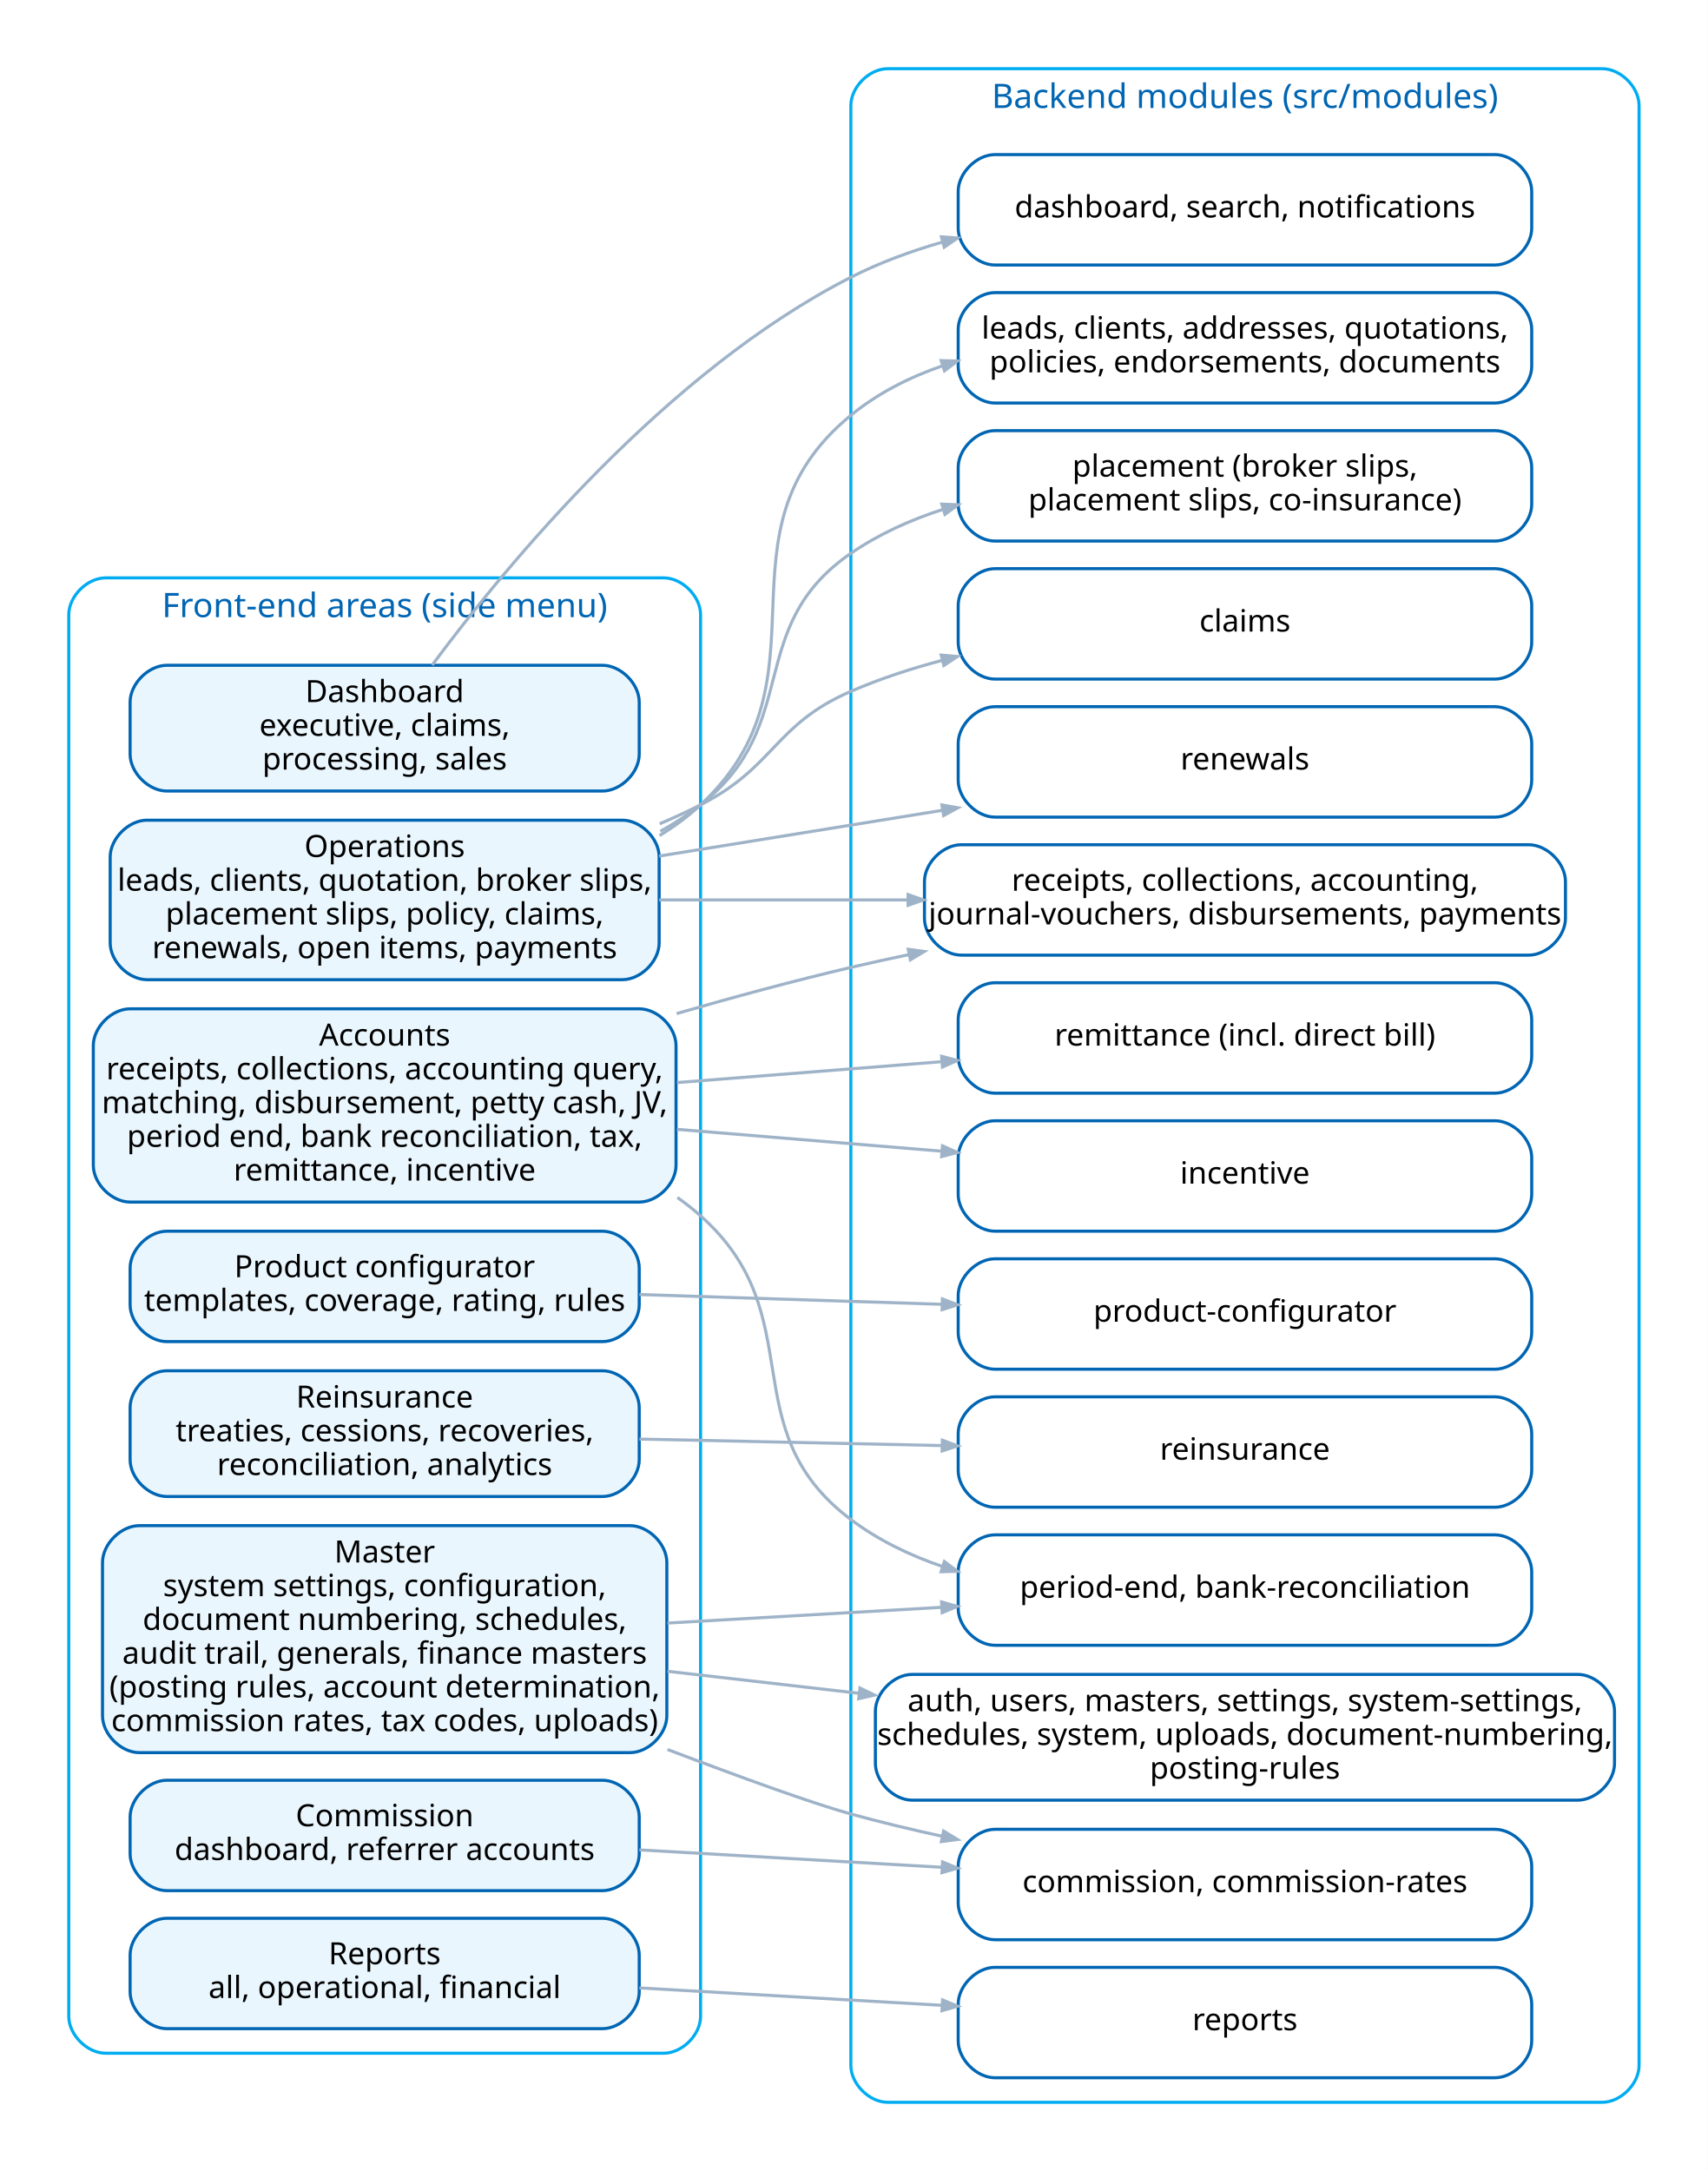
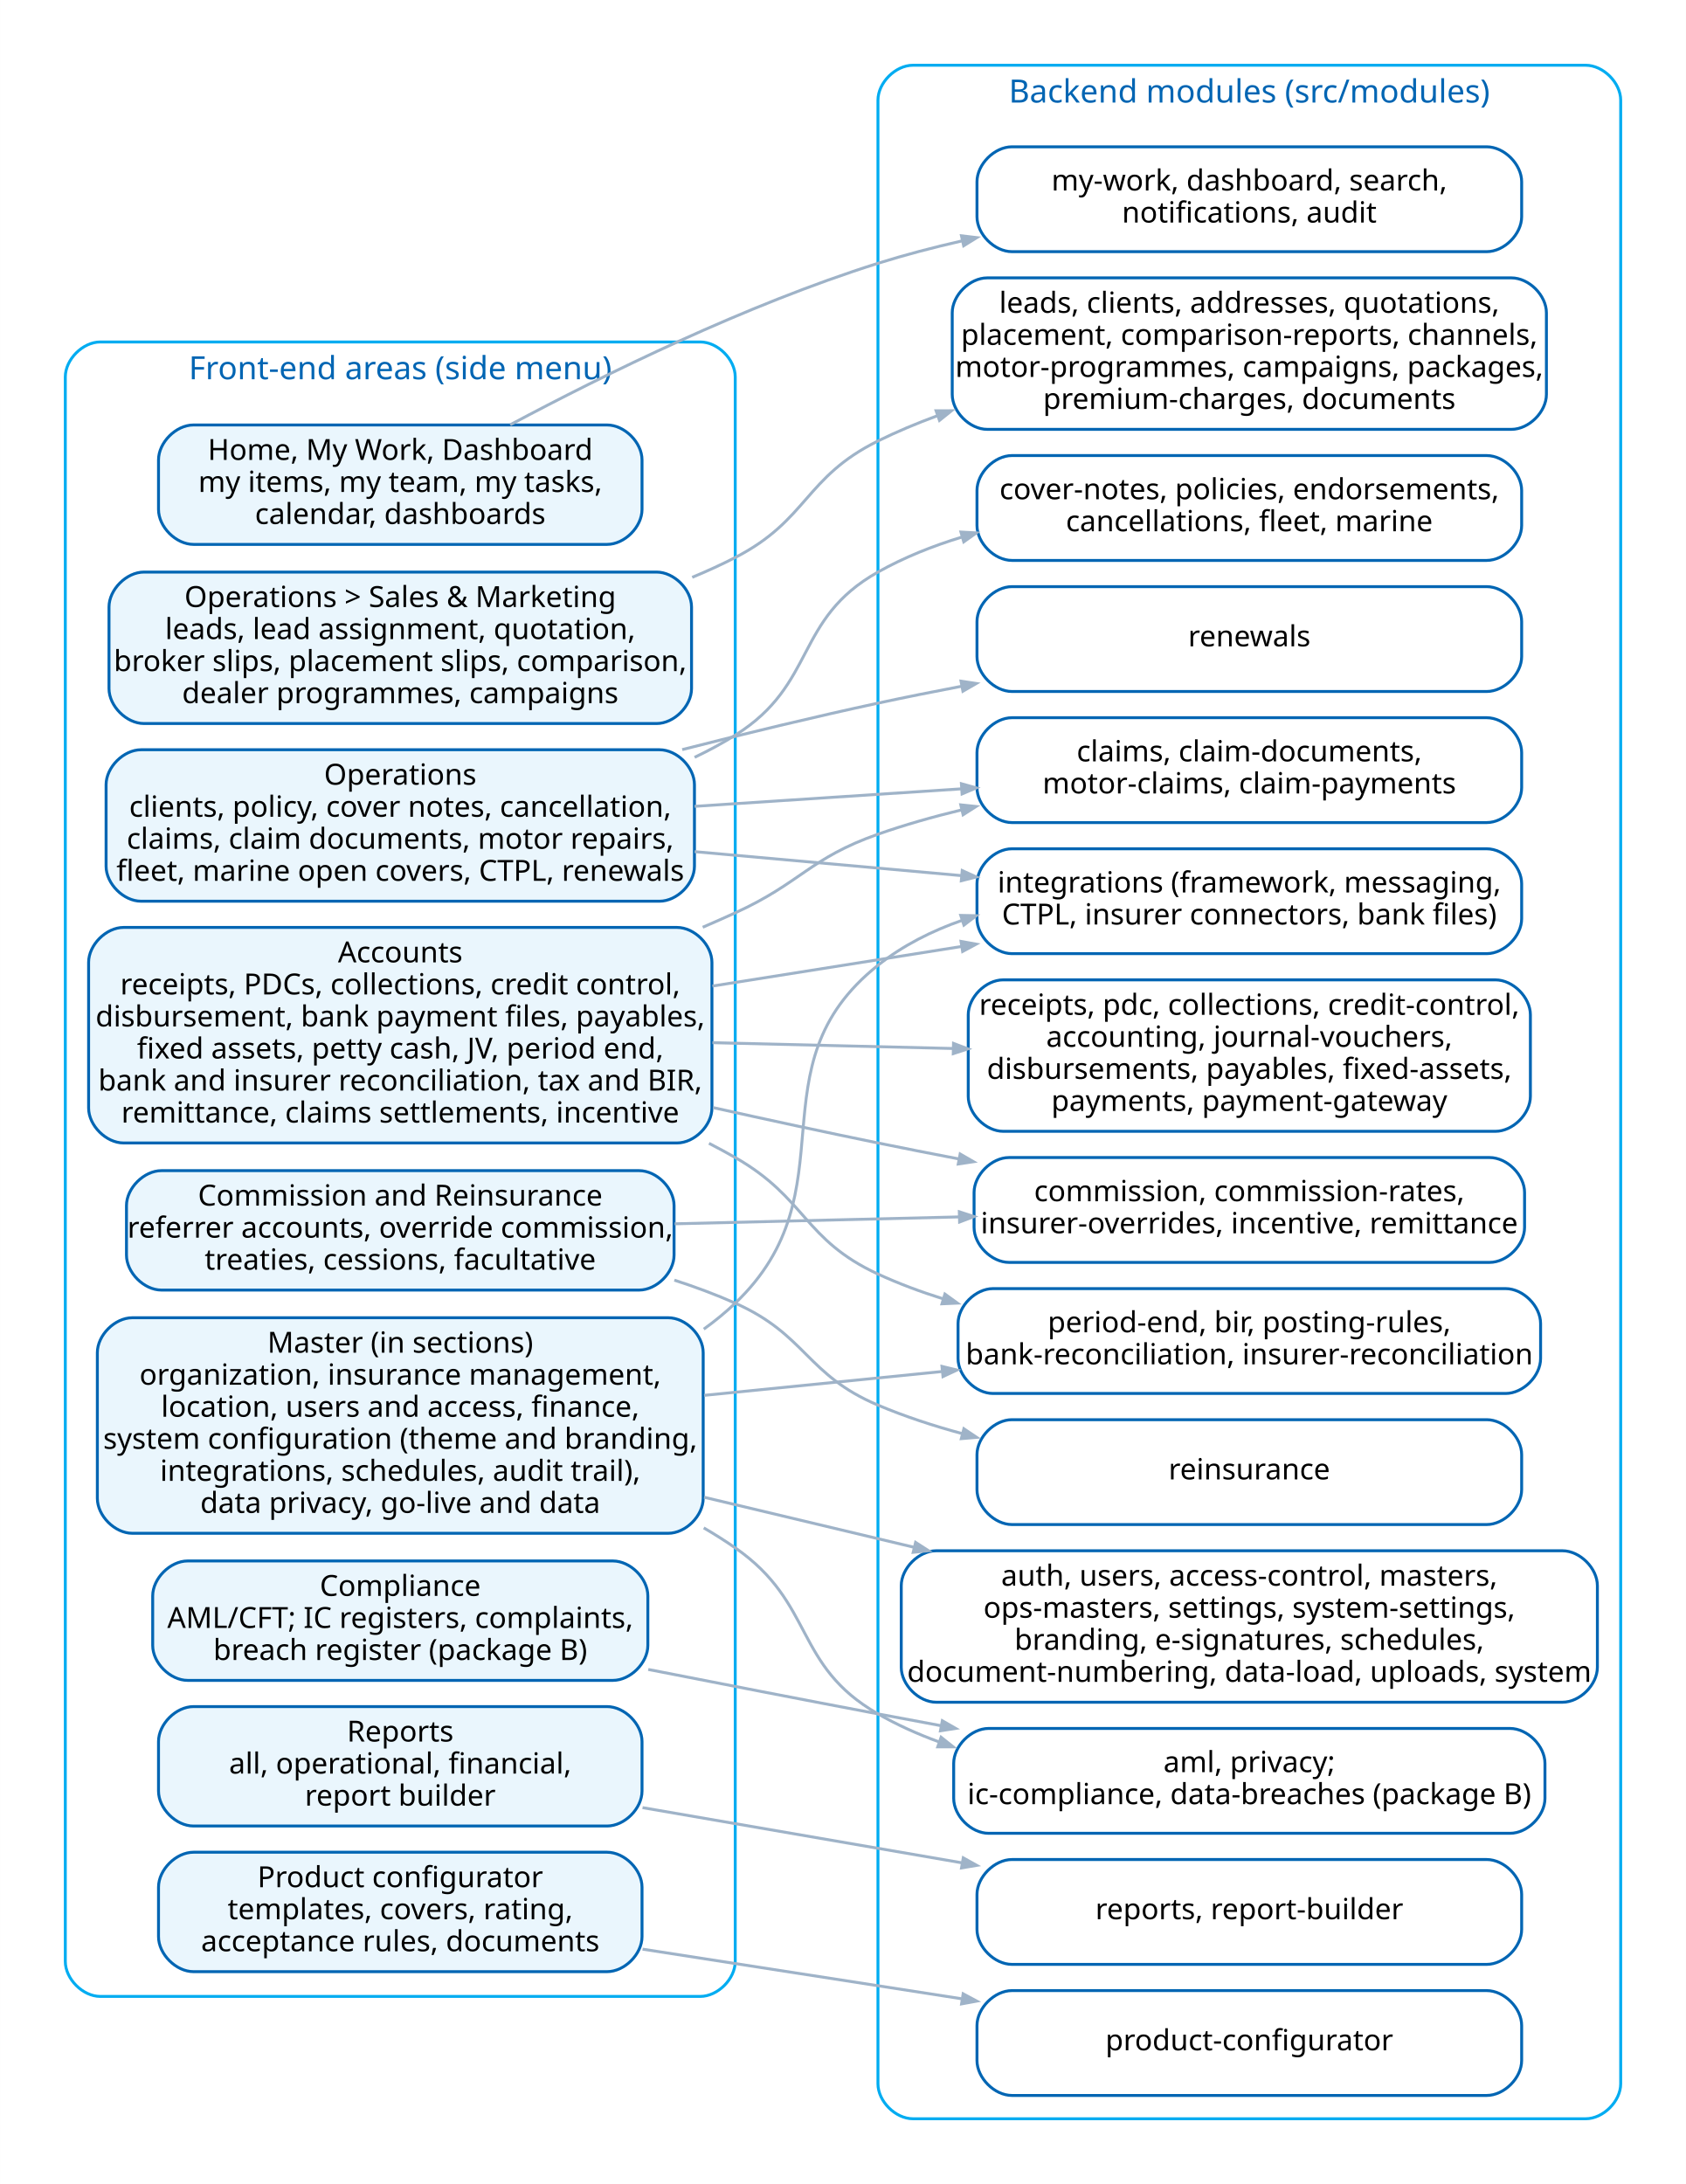
- <svg xmlns="http://www.w3.org/2000/svg" width="557pt" height="708pt" viewBox="0.00 0.00 556.80 707.80">
-   <g id="graph0" class="graph" transform="scale(1 1) rotate(0) translate(14.4 693.4)">
-     <polygon fill="white" stroke="transparent" points="-14.4,14.4 -14.4,-693.4 542.4,-693.4 542.4,14.4 -14.4,14.4" />
+ <svg xmlns="http://www.w3.org/2000/svg" width="579pt" height="750pt" viewBox="0.00 0.00 578.80 749.80">
+   <g id="graph0" class="graph" transform="scale(1 1) rotate(0) translate(14.4 735.4)">
+     <polygon fill="white" stroke="transparent" points="-14.4,14.4 -14.4,-735.4 564.4,-735.4 564.4,14.4 -14.4,14.4" />
    <g id="clust1" class="cluster">
-       <path fill="none" stroke="#00acf1" d="M20,-24C20,-24 202,-24 202,-24 208,-24 214,-30 214,-36 214,-36 214,-493 214,-493 214,-499 208,-505 202,-505 202,-505 20,-505 20,-505 14,-505 8,-499 8,-493 8,-493 8,-36 8,-36 8,-30 14,-24 20,-24" />
-       <text text-anchor="middle" x="111" y="-492.2" font-family="Nunito" font-size="11.00" fill="#0065b3">Front-end areas (side menu)</text>
+       <path fill="none" stroke="#00acf1" d="M20,-50C20,-50 226,-50 226,-50 232,-50 238,-56 238,-62 238,-62 238,-606 238,-606 238,-612 232,-618 226,-618 226,-618 20,-618 20,-618 14,-618 8,-612 8,-606 8,-606 8,-62 8,-62 8,-56 14,-50 20,-50" />
+       <text text-anchor="middle" x="123" y="-605.2" font-family="Nunito" font-size="11.00" fill="#0065b3">Front-end areas (side menu)</text>
    </g>
    <g id="clust2" class="cluster">
-       <path fill="none" stroke="#00acf1" d="M275,-8C275,-8 508,-8 508,-8 514,-8 520,-14 520,-20 520,-20 520,-659 520,-659 520,-665 514,-671 508,-671 508,-671 275,-671 275,-671 269,-671 263,-665 263,-659 263,-659 263,-20 263,-20 263,-14 269,-8 275,-8" />
-       <text text-anchor="middle" x="391.5" y="-658.2" font-family="Nunito" font-size="11.00" fill="#0065b3">Backend modules (src/modules)</text>
+       <path fill="none" stroke="#00acf1" d="M299,-8C299,-8 530,-8 530,-8 536,-8 542,-14 542,-20 542,-20 542,-701 542,-701 542,-707 536,-713 530,-713 530,-713 299,-713 299,-713 293,-713 287,-707 287,-701 287,-701 287,-20 287,-20 287,-14 293,-8 299,-8" />
+       <text text-anchor="middle" x="414.5" y="-700.2" font-family="Nunito" font-size="11.00" fill="#0065b3">Backend modules (src/modules)</text>
    </g>
    <g id="node1" class="node">
-       <path fill="#eaf6fd" stroke="#0065b3" d="M182,-476.5C182,-476.5 40,-476.5 40,-476.5 34,-476.5 28,-470.5 28,-464.5 28,-464.5 28,-447.5 28,-447.5 28,-441.5 34,-435.5 40,-435.5 40,-435.5 182,-435.5 182,-435.5 188,-435.5 194,-441.5 194,-447.5 194,-447.5 194,-464.5 194,-464.5 194,-470.5 188,-476.5 182,-476.5" />
-       <text text-anchor="middle" x="111" y="-464.5" font-family="Nunito" font-size="10.00">Dashboard</text>
-       <text text-anchor="middle" x="111" y="-453.5" font-family="Nunito" font-size="10.00">executive, claims,</text>
-       <text text-anchor="middle" x="111" y="-442.5" font-family="Nunito" font-size="10.00">processing, sales</text>
+       <path fill="#eaf6fd" stroke="#0065b3" d="M194,-589.5C194,-589.5 52,-589.5 52,-589.5 46,-589.5 40,-583.5 40,-577.5 40,-577.5 40,-560.5 40,-560.5 40,-554.5 46,-548.5 52,-548.5 52,-548.5 194,-548.5 194,-548.5 200,-548.5 206,-554.5 206,-560.5 206,-560.5 206,-577.5 206,-577.5 206,-583.5 200,-589.5 194,-589.5" />
+       <text text-anchor="middle" x="123" y="-577.5" font-family="Nunito" font-size="10.00">Home, My Work, Dashboard</text>
+       <text text-anchor="middle" x="123" y="-566.5" font-family="Nunito" font-size="10.00">my items, my team, my tasks,</text>
+       <text text-anchor="middle" x="123" y="-555.5" font-family="Nunito" font-size="10.00">calendar, dashboards</text>
+     </g>
+     <g id="node10" class="node">
+       <path fill="#ffffff" stroke="#0065b3" d="M496,-685C496,-685 333,-685 333,-685 327,-685 321,-679 321,-673 321,-673 321,-661 321,-661 321,-655 327,-649 333,-649 333,-649 496,-649 496,-649 502,-649 508,-655 508,-661 508,-661 508,-673 508,-673 508,-679 502,-685 496,-685" />
+       <text text-anchor="middle" x="414.5" y="-670" font-family="Nunito" font-size="10.00">my-work, dashboard, search,</text>
+       <text text-anchor="middle" x="414.5" y="-659" font-family="Nunito" font-size="10.00">notifications, audit</text>
+     </g>
+     <g id="edge1" class="edge">
+       <path fill="none" stroke="#9fb3c8" d="M160.75,-589.57C193.07,-606.81 241.87,-630.83 287,-645 296.24,-647.9 305.98,-650.45 315.79,-652.68" />
+       <polygon fill="#9fb3c8" stroke="#9fb3c8" points="315.67,-654.45 320.93,-653.82 316.43,-651.03 315.67,-654.45" />
+     </g>
+     <g id="node2" class="node">
+       <path fill="#eaf6fd" stroke="#0065b3" d="M212,-478C212,-478 34,-478 34,-478 28,-478 22,-472 22,-466 22,-466 22,-438 22,-438 22,-432 28,-426 34,-426 34,-426 212,-426 212,-426 218,-426 224,-432 224,-438 224,-438 224,-466 224,-466 224,-472 218,-478 212,-478" />
+       <text text-anchor="middle" x="123" y="-466" font-family="Nunito" font-size="10.00">Operations</text>
+       <text text-anchor="middle" x="123" y="-455" font-family="Nunito" font-size="10.00">clients, policy, cover notes, cancellation,</text>
+       <text text-anchor="middle" x="123" y="-444" font-family="Nunito" font-size="10.00">claims, claim documents, motor repairs,</text>
+       <text text-anchor="middle" x="123" y="-433" font-family="Nunito" font-size="10.00">fleet, marine open covers, CTPL, renewals</text>
+     </g>
+     <g id="node12" class="node">
+       <path fill="#ffffff" stroke="#0065b3" d="M496,-579C496,-579 333,-579 333,-579 327,-579 321,-573 321,-567 321,-567 321,-555 321,-555 321,-549 327,-543 333,-543 333,-543 496,-543 496,-543 502,-543 508,-549 508,-555 508,-555 508,-567 508,-567 508,-573 502,-579 496,-579" />
+       <text text-anchor="middle" x="414.5" y="-564" font-family="Nunito" font-size="10.00">cover-notes, policies, endorsements,</text>
+       <text text-anchor="middle" x="414.5" y="-553" font-family="Nunito" font-size="10.00">cancellations, fleet, marine</text>
+     </g>
+     <g id="edge2" class="edge">
+       <path fill="none" stroke="#9fb3c8" d="M224.05,-475.4C228.88,-477.7 233.57,-480.23 238,-483 266.04,-500.53 258.17,-522.8 287,-539 295.93,-544.02 305.74,-547.95 315.81,-551.01" />
+       <polygon fill="#9fb3c8" stroke="#9fb3c8" points="315.49,-552.74 320.78,-552.45 316.46,-549.38 315.49,-552.74" />
+     </g>
+     <g id="node13" class="node">
+       <path fill="#ffffff" stroke="#0065b3" d="M496,-489C496,-489 333,-489 333,-489 327,-489 321,-483 321,-477 321,-477 321,-465 321,-465 321,-459 327,-453 333,-453 333,-453 496,-453 496,-453 502,-453 508,-459 508,-465 508,-465 508,-477 508,-477 508,-483 502,-489 496,-489" />
+       <text text-anchor="middle" x="414.5" y="-474" font-family="Nunito" font-size="10.00">claims, claim-documents,</text>
+       <text text-anchor="middle" x="414.5" y="-463" font-family="Nunito" font-size="10.00">motor-claims, claim-payments</text>
+     </g>
+     <g id="edge3" class="edge">
+       <path fill="none" stroke="#9fb3c8" d="M224.03,-458.57C253.7,-460.51 286.14,-462.64 315.66,-464.58" />
+       <polygon fill="#9fb3c8" stroke="#9fb3c8" points="315.65,-466.33 320.76,-464.91 315.88,-462.84 315.65,-466.33" />
+     </g>
+     <g id="node14" class="node">
+       <path fill="#ffffff" stroke="#0065b3" d="M496,-534C496,-534 333,-534 333,-534 327,-534 321,-528 321,-522 321,-522 321,-510 321,-510 321,-504 327,-498 333,-498 333,-498 496,-498 496,-498 502,-498 508,-504 508,-510 508,-510 508,-522 508,-522 508,-528 502,-534 496,-534" />
+       <text text-anchor="middle" x="414.5" y="-513.5" font-family="Nunito" font-size="10.00">renewals</text>
+     </g>
+     <g id="edge4" class="edge">
+       <path fill="none" stroke="#9fb3c8" d="M219.8,-478.05C241.8,-483.65 265.15,-489.29 287,-494 296.28,-496 305.97,-497.94 315.68,-499.79" />
+       <polygon fill="#9fb3c8" stroke="#9fb3c8" points="315.52,-501.54 320.76,-500.75 316.17,-498.1 315.52,-501.54" />
+     </g>
+     <g id="node20" class="node">
+       <path fill="#ffffff" stroke="#0065b3" d="M496,-444C496,-444 333,-444 333,-444 327,-444 321,-438 321,-432 321,-432 321,-420 321,-420 321,-414 327,-408 333,-408 333,-408 496,-408 496,-408 502,-408 508,-414 508,-420 508,-420 508,-432 508,-432 508,-438 502,-444 496,-444" />
+       <text text-anchor="middle" x="414.5" y="-429" font-family="Nunito" font-size="10.00">integrations (framework, messaging,</text>
+       <text text-anchor="middle" x="414.5" y="-418" font-family="Nunito" font-size="10.00">CTPL, insurer connectors, bank files)</text>
+     </g>
+     <g id="edge5" class="edge">
+       <path fill="none" stroke="#9fb3c8" d="M224.03,-443.02C253.7,-440.35 286.14,-437.44 315.66,-434.79" />
+       <polygon fill="#9fb3c8" stroke="#9fb3c8" points="315.93,-436.52 320.76,-434.33 315.62,-433.03 315.93,-436.52" />
+     </g>
+     <g id="node3" class="node">
+       <path fill="#eaf6fd" stroke="#0065b3" d="M211,-539C211,-539 35,-539 35,-539 29,-539 23,-533 23,-527 23,-527 23,-499 23,-499 23,-493 29,-487 35,-487 35,-487 211,-487 211,-487 217,-487 223,-493 223,-499 223,-499 223,-527 223,-527 223,-533 217,-539 211,-539" />
+       <text text-anchor="middle" x="123" y="-527" font-family="Nunito" font-size="10.00">Operations &gt; Sales &amp; Marketing</text>
+       <text text-anchor="middle" x="123" y="-516" font-family="Nunito" font-size="10.00">leads, lead assignment, quotation,</text>
+       <text text-anchor="middle" x="123" y="-505" font-family="Nunito" font-size="10.00">broker slips, placement slips, comparison,</text>
+       <text text-anchor="middle" x="123" y="-494" font-family="Nunito" font-size="10.00">dealer programmes, campaigns</text>
+     </g>
+     <g id="node11" class="node">
+       <path fill="#ffffff" stroke="#0065b3" d="M504.5,-640C504.5,-640 324.5,-640 324.5,-640 318.5,-640 312.5,-634 312.5,-628 312.5,-628 312.5,-600 312.5,-600 312.5,-594 318.5,-588 324.5,-588 324.5,-588 504.5,-588 504.5,-588 510.5,-588 516.5,-594 516.5,-600 516.5,-600 516.5,-628 516.5,-628 516.5,-634 510.5,-640 504.5,-640" />
+       <text text-anchor="middle" x="414.5" y="-628" font-family="Nunito" font-size="10.00">leads, clients, addresses, quotations,</text>
+       <text text-anchor="middle" x="414.5" y="-617" font-family="Nunito" font-size="10.00">placement, comparison-reports, channels,</text>
+       <text text-anchor="middle" x="414.5" y="-606" font-family="Nunito" font-size="10.00">motor-programmes, campaigns, packages,</text>
+       <text text-anchor="middle" x="414.5" y="-595" font-family="Nunito" font-size="10.00">premium-charges, documents</text>
+     </g>
+     <g id="edge6" class="edge">
+       <path fill="none" stroke="#9fb3c8" d="M223.23,-537.2C228.3,-539.3 233.26,-541.56 238,-544 263,-556.86 261.79,-571.55 287,-584 293.49,-587.21 300.35,-590.08 307.37,-592.66" />
+       <polygon fill="#9fb3c8" stroke="#9fb3c8" points="306.96,-594.37 312.26,-594.39 308.13,-591.07 306.96,-594.37" />
+     </g>
+     <g id="node4" class="node">
+       <path fill="#eaf6fd" stroke="#0065b3" d="M218,-417C218,-417 28,-417 28,-417 22,-417 16,-411 16,-405 16,-405 16,-355 16,-355 16,-349 22,-343 28,-343 28,-343 218,-343 218,-343 224,-343 230,-349 230,-355 230,-355 230,-405 230,-405 230,-411 224,-417 218,-417" />
+       <text text-anchor="middle" x="123" y="-405" font-family="Nunito" font-size="10.00">Accounts</text>
+       <text text-anchor="middle" x="123" y="-394" font-family="Nunito" font-size="10.00">receipts, PDCs, collections, credit control,</text>
+       <text text-anchor="middle" x="123" y="-383" font-family="Nunito" font-size="10.00">disbursement, bank payment files, payables,</text>
+       <text text-anchor="middle" x="123" y="-372" font-family="Nunito" font-size="10.00">fixed assets, petty cash, JV, period end,</text>
+       <text text-anchor="middle" x="123" y="-361" font-family="Nunito" font-size="10.00">bank and insurer reconciliation, tax and BIR,</text>
+       <text text-anchor="middle" x="123" y="-350" font-family="Nunito" font-size="10.00">remittance, claims settlements, incentive</text>
+     </g>
+     <g id="edge11" class="edge">
+       <path fill="none" stroke="#9fb3c8" d="M226.84,-417.06C230.62,-418.69 234.35,-420.34 238,-422 260.62,-432.33 263.54,-440.76 287,-449 296.13,-452.21 305.81,-454.96 315.58,-457.32" />
+       <polygon fill="#9fb3c8" stroke="#9fb3c8" points="315.43,-459.08 320.69,-458.52 316.23,-455.68 315.43,-459.08" />
+     </g>
+     <g id="node15" class="node">
+       <path fill="#ffffff" stroke="#0065b3" d="M499,-399C499,-399 330,-399 330,-399 324,-399 318,-393 318,-387 318,-387 318,-359 318,-359 318,-353 324,-347 330,-347 330,-347 499,-347 499,-347 505,-347 511,-353 511,-359 511,-359 511,-387 511,-387 511,-393 505,-399 499,-399" />
+       <text text-anchor="middle" x="414.5" y="-387" font-family="Nunito" font-size="10.00">receipts, pdc, collections, credit-control,</text>
+       <text text-anchor="middle" x="414.5" y="-376" font-family="Nunito" font-size="10.00">accounting, journal-vouchers,</text>
+       <text text-anchor="middle" x="414.5" y="-365" font-family="Nunito" font-size="10.00">disbursements, payables, fixed-assets,</text>
+       <text text-anchor="middle" x="414.5" y="-354" font-family="Nunito" font-size="10.00">payments, payment-gateway</text>
+     </g>
+     <g id="edge7" class="edge">
+       <path fill="none" stroke="#9fb3c8" d="M230.16,-377.43C257.08,-376.78 285.94,-376.08 312.6,-375.44" />
+       <polygon fill="#9fb3c8" stroke="#9fb3c8" points="312.94,-377.18 317.9,-375.31 312.86,-373.68 312.94,-377.18" />
+     </g>
+     <g id="node16" class="node">
+       <path fill="#ffffff" stroke="#0065b3" d="M502.5,-293C502.5,-293 326.5,-293 326.5,-293 320.5,-293 314.5,-287 314.5,-281 314.5,-281 314.5,-269 314.5,-269 314.5,-263 320.5,-257 326.5,-257 326.5,-257 502.5,-257 502.5,-257 508.5,-257 514.5,-263 514.5,-269 514.5,-269 514.5,-281 514.5,-281 514.5,-287 508.5,-293 502.5,-293" />
+       <text text-anchor="middle" x="414.5" y="-278" font-family="Nunito" font-size="10.00">period-end, bir, posting-rules,</text>
+       <text text-anchor="middle" x="414.5" y="-267" font-family="Nunito" font-size="10.00">bank-reconciliation, insurer-reconciliation</text>
+     </g>
+     <g id="edge8" class="edge">
+       <path fill="none" stroke="#9fb3c8" d="M228.99,-342.88C232.06,-341.3 235.07,-339.67 238,-338 262.41,-324.06 261.47,-309.78 287,-298 294.13,-294.71 301.7,-291.89 309.44,-289.47" />
+       <polygon fill="#9fb3c8" stroke="#9fb3c8" points="309.99,-291.13 314.28,-288.02 308.98,-287.78 309.99,-291.13" />
+     </g>
+     <g id="node17" class="node">
+       <path fill="#ffffff" stroke="#0065b3" d="M497,-338C497,-338 332,-338 332,-338 326,-338 320,-332 320,-326 320,-326 320,-314 320,-314 320,-308 326,-302 332,-302 332,-302 497,-302 497,-302 503,-302 509,-308 509,-314 509,-314 509,-326 509,-326 509,-332 503,-338 497,-338" />
+       <text text-anchor="middle" x="414.5" y="-323" font-family="Nunito" font-size="10.00">commission, commission-rates,</text>
+       <text text-anchor="middle" x="414.5" y="-312" font-family="Nunito" font-size="10.00">insurer-overrides, incentive, remittance</text>
+     </g>
+     <g id="edge9" class="edge">
+       <path fill="none" stroke="#9fb3c8" d="M230.39,-355.15C249.22,-350.95 268.66,-346.75 287,-343 296.03,-341.15 305.44,-339.31 314.87,-337.5" />
+       <polygon fill="#9fb3c8" stroke="#9fb3c8" points="315.22,-339.22 319.81,-336.57 314.57,-335.78 315.22,-339.22" />
+     </g>
+     <g id="edge10" class="edge">
+       <path fill="none" stroke="#9fb3c8" d="M230.16,-396.87C258.11,-401.31 288.13,-406.08 315.63,-410.45" />
+       <polygon fill="#9fb3c8" stroke="#9fb3c8" points="315.52,-412.2 320.73,-411.26 316.07,-408.75 315.52,-412.2" />
+     </g>
+     <g id="node5" class="node">
+       <path fill="#eaf6fd" stroke="#0065b3" d="M205,-333.5C205,-333.5 41,-333.5 41,-333.5 35,-333.5 29,-327.5 29,-321.5 29,-321.5 29,-304.5 29,-304.5 29,-298.5 35,-292.5 41,-292.5 41,-292.5 205,-292.5 205,-292.5 211,-292.5 217,-298.5 217,-304.5 217,-304.5 217,-321.5 217,-321.5 217,-327.5 211,-333.5 205,-333.5" />
+       <text text-anchor="middle" x="123" y="-321.5" font-family="Nunito" font-size="10.00">Commission and Reinsurance</text>
+       <text text-anchor="middle" x="123" y="-310.5" font-family="Nunito" font-size="10.00">referrer accounts, override commission,</text>
+       <text text-anchor="middle" x="123" y="-299.5" font-family="Nunito" font-size="10.00">treaties, cessions, facultative</text>
+     </g>
+     <g id="edge12" class="edge">
+       <path fill="none" stroke="#9fb3c8" d="M217.19,-315.25C248.42,-316.01 283.32,-316.85 314.94,-317.62" />
+       <polygon fill="#9fb3c8" stroke="#9fb3c8" points="314.94,-319.37 319.99,-317.74 315.03,-315.87 314.94,-319.37" />
+     </g>
+     <g id="node18" class="node">
+       <path fill="#ffffff" stroke="#0065b3" d="M496,-248C496,-248 333,-248 333,-248 327,-248 321,-242 321,-236 321,-236 321,-224 321,-224 321,-218 327,-212 333,-212 333,-212 496,-212 496,-212 502,-212 508,-218 508,-224 508,-224 508,-236 508,-236 508,-242 502,-248 496,-248" />
+       <text text-anchor="middle" x="414.5" y="-227.5" font-family="Nunito" font-size="10.00">reinsurance</text>
+     </g>
+     <g id="edge13" class="edge">
+       <path fill="none" stroke="#9fb3c8" d="M217.1,-295.91C224.29,-293.58 231.33,-290.96 238,-288 262.46,-277.13 262.35,-263.42 287,-253 296.19,-249.12 306.02,-245.89 316,-243.2" />
+       <polygon fill="#9fb3c8" stroke="#9fb3c8" points="316.5,-244.88 320.9,-241.93 315.62,-241.49 316.5,-244.88" />
+     </g>
+     <g id="node6" class="node">
+       <path fill="#eaf6fd" stroke="#0065b3" d="M196,-199.5C196,-199.5 50,-199.5 50,-199.5 44,-199.5 38,-193.5 38,-187.5 38,-187.5 38,-170.5 38,-170.5 38,-164.5 44,-158.5 50,-158.5 50,-158.5 196,-158.5 196,-158.5 202,-158.5 208,-164.5 208,-170.5 208,-170.5 208,-187.5 208,-187.5 208,-193.5 202,-199.5 196,-199.5" />
+       <text text-anchor="middle" x="123" y="-187.5" font-family="Nunito" font-size="10.00">Compliance</text>
+       <text text-anchor="middle" x="123" y="-176.5" font-family="Nunito" font-size="10.00">AML/CFT; IC registers, complaints,</text>
+       <text text-anchor="middle" x="123" y="-165.5" font-family="Nunito" font-size="10.00">breach register (package B)</text>
+     </g>
+     <g id="node19" class="node">
+       <path fill="#ffffff" stroke="#0065b3" d="M504,-142C504,-142 325,-142 325,-142 319,-142 313,-136 313,-130 313,-130 313,-118 313,-118 313,-112 319,-106 325,-106 325,-106 504,-106 504,-106 510,-106 516,-112 516,-118 516,-118 516,-130 516,-130 516,-136 510,-142 504,-142" />
+       <text text-anchor="middle" x="414.5" y="-127" font-family="Nunito" font-size="10.00">aml, privacy;</text>
+       <text text-anchor="middle" x="414.5" y="-116" font-family="Nunito" font-size="10.00">ic-compliance, data-breaches (package B)</text>
+     </g>
+     <g id="edge14" class="edge">
+       <path fill="none" stroke="#9fb3c8" d="M208.14,-162.25C233.47,-157.27 261.36,-151.85 287,-147 294.04,-145.67 301.3,-144.31 308.62,-142.95" />
+       <polygon fill="#9fb3c8" stroke="#9fb3c8" points="309.1,-144.64 313.69,-142.01 308.46,-141.2 309.1,-144.64" />
+     </g>
+     <g id="node7" class="node">
+       <path fill="#eaf6fd" stroke="#0065b3" d="M194,-149.5C194,-149.5 52,-149.5 52,-149.5 46,-149.5 40,-143.5 40,-137.5 40,-137.5 40,-120.5 40,-120.5 40,-114.5 46,-108.5 52,-108.5 52,-108.5 194,-108.5 194,-108.5 200,-108.5 206,-114.5 206,-120.5 206,-120.5 206,-137.5 206,-137.5 206,-143.5 200,-149.5 194,-149.5" />
+       <text text-anchor="middle" x="123" y="-137.5" font-family="Nunito" font-size="10.00">Reports</text>
+       <text text-anchor="middle" x="123" y="-126.5" font-family="Nunito" font-size="10.00">all, operational, financial,</text>
+       <text text-anchor="middle" x="123" y="-115.5" font-family="Nunito" font-size="10.00">report builder</text>
+     </g>
+     <g id="node21" class="node">
+       <path fill="#ffffff" stroke="#0065b3" d="M496,-97C496,-97 333,-97 333,-97 327,-97 321,-91 321,-85 321,-85 321,-73 321,-73 321,-67 327,-61 333,-61 333,-61 496,-61 496,-61 502,-61 508,-67 508,-73 508,-73 508,-85 508,-85 508,-91 502,-97 496,-97" />
+       <text text-anchor="middle" x="414.5" y="-76.5" font-family="Nunito" font-size="10.00">reports, report-builder</text>
+     </g>
+     <g id="edge15" class="edge">
+       <path fill="none" stroke="#9fb3c8" d="M206.18,-114.81C240.28,-108.92 280.11,-102.04 315.7,-95.89" />
+       <polygon fill="#9fb3c8" stroke="#9fb3c8" points="316.29,-97.57 320.92,-94.99 315.69,-94.12 316.29,-97.57" />
+     </g>
+     <g id="node8" class="node">
+       <path fill="#eaf6fd" stroke="#0065b3" d="M215,-283C215,-283 31,-283 31,-283 25,-283 19,-277 19,-271 19,-271 19,-221 19,-221 19,-215 25,-209 31,-209 31,-209 215,-209 215,-209 221,-209 227,-215 227,-221 227,-221 227,-271 227,-271 227,-277 221,-283 215,-283" />
+       <text text-anchor="middle" x="123" y="-271" font-family="Nunito" font-size="10.00">Master (in sections)</text>
+       <text text-anchor="middle" x="123" y="-260" font-family="Nunito" font-size="10.00">organization, insurance management,</text>
+       <text text-anchor="middle" x="123" y="-249" font-family="Nunito" font-size="10.00">location, users and access, finance,</text>
+       <text text-anchor="middle" x="123" y="-238" font-family="Nunito" font-size="10.00">system configuration (theme and branding,</text>
+       <text text-anchor="middle" x="123" y="-227" font-family="Nunito" font-size="10.00">integrations, schedules, audit trail),</text>
+       <text text-anchor="middle" x="123" y="-216" font-family="Nunito" font-size="10.00">data privacy, go-live and data</text>
+     </g>
+     <g id="edge18" class="edge">
+       <path fill="none" stroke="#9fb3c8" d="M227.29,-256.35C253.78,-259 282.29,-261.86 308.85,-264.52" />
+       <polygon fill="#9fb3c8" stroke="#9fb3c8" points="308.98,-266.29 314.13,-265.05 309.33,-262.81 308.98,-266.29" />
+     </g>
+     <g id="edge19" class="edge">
+       <path fill="none" stroke="#9fb3c8" d="M227.19,-210.86C230.92,-208.69 234.53,-206.41 238,-204 265.44,-184.95 258.01,-163.61 287,-147 293.53,-143.26 300.54,-140.1 307.78,-137.45" />
+       <polygon fill="#9fb3c8" stroke="#9fb3c8" points="308.68,-138.98 312.82,-135.68 307.53,-135.68 308.68,-138.98" />
+     </g>
+     <g id="edge17" class="edge">
+       <path fill="none" stroke="#9fb3c8" d="M227.2,-279.09C231.02,-281.83 234.64,-284.8 238,-288 278.49,-326.64 243.19,-369.17 287,-404 295.55,-410.8 305.46,-415.8 315.9,-419.44" />
+       <polygon fill="#9fb3c8" stroke="#9fb3c8" points="315.43,-421.13 320.73,-421.02 316.52,-417.8 315.43,-421.13" />
+     </g>
+     <g id="node22" class="node">
+       <path fill="#ffffff" stroke="#0065b3" d="M522,-203C522,-203 307,-203 307,-203 301,-203 295,-197 295,-191 295,-191 295,-163 295,-163 295,-157 301,-151 307,-151 307,-151 522,-151 522,-151 528,-151 534,-157 534,-163 534,-163 534,-191 534,-191 534,-197 528,-203 522,-203" />
+       <text text-anchor="middle" x="414.5" y="-191" font-family="Nunito" font-size="10.00">auth, users, access-control, masters,</text>
+       <text text-anchor="middle" x="414.5" y="-180" font-family="Nunito" font-size="10.00">ops-masters, settings, system-settings,</text>
+       <text text-anchor="middle" x="414.5" y="-169" font-family="Nunito" font-size="10.00">branding, e-signatures, schedules,</text>
+       <text text-anchor="middle" x="414.5" y="-158" font-family="Nunito" font-size="10.00">document-numbering, data-load, uploads, system</text>
+     </g>
+     <g id="edge16" class="edge">
+       <path fill="none" stroke="#9fb3c8" d="M227.29,-221.38C250.64,-215.82 275.55,-209.88 299.32,-204.21" />
+       <polygon fill="#9fb3c8" stroke="#9fb3c8" points="299.92,-205.87 304.37,-203.01 299.1,-202.47 299.92,-205.87" />
    </g>
    <g id="node9" class="node">
-       <path fill="#ffffff" stroke="#0065b3" d="M473,-643C473,-643 310,-643 310,-643 304,-643 298,-637 298,-631 298,-631 298,-619 298,-619 298,-613 304,-607 310,-607 310,-607 473,-607 473,-607 479,-607 485,-613 485,-619 485,-619 485,-631 485,-631 485,-637 479,-643 473,-643" />
-       <text text-anchor="middle" x="391.5" y="-622.5" font-family="Nunito" font-size="10.00">dashboard, search, notifications</text>
-     </g>
-     <g id="edge1" class="edge">
-       <path fill="none" stroke="#9fb3c8" d="M126.49,-476.56C150.69,-509.18 202.7,-572.26 263,-603 272.29,-607.73 282.4,-611.47 292.73,-614.43" />
-       <polygon fill="#9fb3c8" stroke="#9fb3c8" points="292.53,-616.19 297.81,-615.81 293.45,-612.81 292.53,-616.19" />
-     </g>
-     <g id="node2" class="node">
-       <path fill="#eaf6fd" stroke="#0065b3" d="M188.5,-426C188.5,-426 33.5,-426 33.5,-426 27.5,-426 21.5,-420 21.5,-414 21.5,-414 21.5,-386 21.5,-386 21.5,-380 27.5,-374 33.5,-374 33.5,-374 188.5,-374 188.5,-374 194.5,-374 200.5,-380 200.5,-386 200.5,-386 200.5,-414 200.5,-414 200.5,-420 194.5,-426 188.5,-426" />
-       <text text-anchor="middle" x="111" y="-414" font-family="Nunito" font-size="10.00">Operations</text>
-       <text text-anchor="middle" x="111" y="-403" font-family="Nunito" font-size="10.00">leads, clients, quotation, broker slips,</text>
-       <text text-anchor="middle" x="111" y="-392" font-family="Nunito" font-size="10.00">placement slips, policy, claims,</text>
-       <text text-anchor="middle" x="111" y="-381" font-family="Nunito" font-size="10.00">renewals, open items, payments</text>
-     </g>
-     <g id="node10" class="node">
-       <path fill="#ffffff" stroke="#0065b3" d="M473,-598C473,-598 310,-598 310,-598 304,-598 298,-592 298,-586 298,-586 298,-574 298,-574 298,-568 304,-562 310,-562 310,-562 473,-562 473,-562 479,-562 485,-568 485,-574 485,-574 485,-586 485,-586 485,-592 479,-598 473,-598" />
-       <text text-anchor="middle" x="391.5" y="-583" font-family="Nunito" font-size="10.00">leads, clients, addresses, quotations,</text>
-       <text text-anchor="middle" x="391.5" y="-572" font-family="Nunito" font-size="10.00">policies, endorsements, documents</text>
-     </g>
-     <g id="edge2" class="edge">
-       <path fill="none" stroke="#9fb3c8" d="M200.62,-420.98C205.42,-423.9 209.93,-427.22 214,-431 258.32,-472.19 216.21,-519.64 263,-558 271.74,-565.16 281.96,-570.36 292.75,-574.09" />
-       <polygon fill="#9fb3c8" stroke="#9fb3c8" points="292.45,-575.83 297.75,-575.7 293.53,-572.5 292.45,-575.83" />
-     </g>
-     <g id="node11" class="node">
-       <path fill="#ffffff" stroke="#0065b3" d="M473,-553C473,-553 310,-553 310,-553 304,-553 298,-547 298,-541 298,-541 298,-529 298,-529 298,-523 304,-517 310,-517 310,-517 473,-517 473,-517 479,-517 485,-523 485,-529 485,-529 485,-541 485,-541 485,-547 479,-553 473,-553" />
-       <text text-anchor="middle" x="391.5" y="-538" font-family="Nunito" font-size="10.00">placement (broker slips,</text>
-       <text text-anchor="middle" x="391.5" y="-527" font-family="Nunito" font-size="10.00">placement slips, co-insurance)</text>
-     </g>
-     <g id="edge3" class="edge">
-       <path fill="none" stroke="#9fb3c8" d="M200.89,-422.37C205.51,-424.94 209.92,-427.81 214,-431 247.45,-457.15 228,-488.97 263,-513 272.07,-519.23 282.35,-523.88 293.02,-527.33" />
-       <polygon fill="#9fb3c8" stroke="#9fb3c8" points="292.66,-529.05 297.95,-528.83 293.68,-525.7 292.66,-529.05" />
-     </g>
-     <g id="node12" class="node">
-       <path fill="#ffffff" stroke="#0065b3" d="M473,-508C473,-508 310,-508 310,-508 304,-508 298,-502 298,-496 298,-496 298,-484 298,-484 298,-478 304,-472 310,-472 310,-472 473,-472 473,-472 479,-472 485,-478 485,-484 485,-484 485,-496 485,-496 485,-502 479,-508 473,-508" />
-       <text text-anchor="middle" x="391.5" y="-487.5" font-family="Nunito" font-size="10.00">claims</text>
-     </g>
-     <g id="edge4" class="edge">
-       <path fill="none" stroke="#9fb3c8" d="M200.67,-424.82C205.24,-426.76 209.71,-428.82 214,-431 238.32,-443.38 237.96,-457.15 263,-468 272.39,-472.07 282.47,-475.38 292.71,-478.09" />
-       <polygon fill="#9fb3c8" stroke="#9fb3c8" points="292.46,-479.83 297.74,-479.37 293.32,-476.44 292.46,-479.83" />
-     </g>
-     <g id="node13" class="node">
-       <path fill="#ffffff" stroke="#0065b3" d="M473,-463C473,-463 310,-463 310,-463 304,-463 298,-457 298,-451 298,-451 298,-439 298,-439 298,-433 304,-427 310,-427 310,-427 473,-427 473,-427 479,-427 485,-433 485,-439 485,-439 485,-451 485,-451 485,-457 479,-463 473,-463" />
-       <text text-anchor="middle" x="391.5" y="-442.5" font-family="Nunito" font-size="10.00">renewals</text>
-     </g>
-     <g id="edge5" class="edge">
-       <path fill="none" stroke="#9fb3c8" d="M200.5,-414.3C229.86,-419.04 262.71,-424.35 292.73,-429.2" />
-       <polygon fill="#9fb3c8" stroke="#9fb3c8" points="292.69,-430.97 297.91,-430.04 293.25,-427.51 292.69,-430.97" />
-     </g>
-     <g id="node14" class="node">
-       <path fill="#ffffff" stroke="#0065b3" d="M484,-418C484,-418 299,-418 299,-418 293,-418 287,-412 287,-406 287,-406 287,-394 287,-394 287,-388 293,-382 299,-382 299,-382 484,-382 484,-382 490,-382 496,-388 496,-394 496,-394 496,-406 496,-406 496,-412 490,-418 484,-418" />
-       <text text-anchor="middle" x="391.5" y="-403" font-family="Nunito" font-size="10.00">receipts, collections, accounting,</text>
-       <text text-anchor="middle" x="391.5" y="-392" font-family="Nunito" font-size="10.00">journal-vouchers, disbursements, payments</text>
-     </g>
-     <g id="edge6" class="edge">
-       <path fill="none" stroke="#9fb3c8" d="M200.5,-400C226.29,-400 254.77,-400 281.66,-400" />
-       <polygon fill="#9fb3c8" stroke="#9fb3c8" points="281.66,-401.75 286.66,-400 281.66,-398.25 281.66,-401.75" />
-     </g>
-     <g id="node3" class="node">
-       <path fill="#eaf6fd" stroke="#0065b3" d="M194,-364.5C194,-364.5 28,-364.5 28,-364.5 22,-364.5 16,-358.5 16,-352.5 16,-352.5 16,-313.5 16,-313.5 16,-307.5 22,-301.5 28,-301.5 28,-301.5 194,-301.5 194,-301.5 200,-301.5 206,-307.5 206,-313.5 206,-313.5 206,-352.5 206,-352.5 206,-358.5 200,-364.5 194,-364.5" />
-       <text text-anchor="middle" x="111" y="-352.5" font-family="Nunito" font-size="10.00">Accounts</text>
-       <text text-anchor="middle" x="111" y="-341.5" font-family="Nunito" font-size="10.00">receipts, collections, accounting query,</text>
-       <text text-anchor="middle" x="111" y="-330.5" font-family="Nunito" font-size="10.00">matching, disbursement, petty cash, JV,</text>
-       <text text-anchor="middle" x="111" y="-319.5" font-family="Nunito" font-size="10.00">period end, bank reconciliation, tax,</text>
-       <text text-anchor="middle" x="111" y="-308.5" font-family="Nunito" font-size="10.00">remittance, incentive</text>
-     </g>
-     <g id="edge7" class="edge">
-       <path fill="none" stroke="#9fb3c8" d="M206.18,-362.94C224.9,-368.36 244.49,-373.66 263,-378 269.19,-379.45 275.56,-380.85 282.01,-382.19" />
-       <polygon fill="#9fb3c8" stroke="#9fb3c8" points="281.71,-383.91 286.95,-383.2 282.41,-380.48 281.71,-383.91" />
-     </g>
-     <g id="node15" class="node">
-       <path fill="#ffffff" stroke="#0065b3" d="M473,-193C473,-193 310,-193 310,-193 304,-193 298,-187 298,-181 298,-181 298,-169 298,-169 298,-163 304,-157 310,-157 310,-157 473,-157 473,-157 479,-157 485,-163 485,-169 485,-169 485,-181 485,-181 485,-187 479,-193 473,-193" />
-       <text text-anchor="middle" x="391.5" y="-172.5" font-family="Nunito" font-size="10.00">period-end, bank-reconciliation</text>
-     </g>
-     <g id="edge8" class="edge">
-       <path fill="none" stroke="#9fb3c8" d="M206.46,-302.99C209.09,-301.11 211.61,-299.12 214,-297 250.74,-264.43 223.76,-227.51 263,-198 271.89,-191.32 282.09,-186.36 292.78,-182.71" />
-       <polygon fill="#9fb3c8" stroke="#9fb3c8" points="293.5,-184.31 297.72,-181.12 292.43,-180.98 293.5,-184.31" />
-     </g>
-     <g id="node17" class="node">
-       <path fill="#ffffff" stroke="#0065b3" d="M473,-373C473,-373 310,-373 310,-373 304,-373 298,-367 298,-361 298,-361 298,-349 298,-349 298,-343 304,-337 310,-337 310,-337 473,-337 473,-337 479,-337 485,-343 485,-349 485,-349 485,-361 485,-361 485,-367 479,-373 473,-373" />
-       <text text-anchor="middle" x="391.5" y="-352.5" font-family="Nunito" font-size="10.00">remittance (incl. direct bill)</text>
-     </g>
-     <g id="edge9" class="edge">
-       <path fill="none" stroke="#9fb3c8" d="M206.29,-340.45C234.07,-342.64 264.52,-345.05 292.53,-347.26" />
-       <polygon fill="#9fb3c8" stroke="#9fb3c8" points="292.6,-349.02 297.73,-347.67 292.88,-345.53 292.6,-349.02" />
-     </g>
-     <g id="node18" class="node">
-       <path fill="#ffffff" stroke="#0065b3" d="M473,-328C473,-328 310,-328 310,-328 304,-328 298,-322 298,-316 298,-316 298,-304 298,-304 298,-298 304,-292 310,-292 310,-292 473,-292 473,-292 479,-292 485,-298 485,-304 485,-304 485,-316 485,-316 485,-322 479,-328 473,-328" />
-       <text text-anchor="middle" x="391.5" y="-307.5" font-family="Nunito" font-size="10.00">incentive</text>
-     </g>
-     <g id="edge10" class="edge">
-       <path fill="none" stroke="#9fb3c8" d="M206.29,-325.21C234.07,-322.92 264.52,-320.4 292.53,-318.09" />
-       <polygon fill="#9fb3c8" stroke="#9fb3c8" points="292.89,-319.82 297.73,-317.66 292.6,-316.33 292.89,-319.82" />
-     </g>
-     <g id="node4" class="node">
-       <path fill="#eaf6fd" stroke="#0065b3" d="M182,-113C182,-113 40,-113 40,-113 34,-113 28,-107 28,-101 28,-101 28,-89 28,-89 28,-83 34,-77 40,-77 40,-77 182,-77 182,-77 188,-77 194,-83 194,-89 194,-89 194,-101 194,-101 194,-107 188,-113 182,-113" />
-       <text text-anchor="middle" x="111" y="-98" font-family="Nunito" font-size="10.00">Commission</text>
-       <text text-anchor="middle" x="111" y="-87" font-family="Nunito" font-size="10.00">dashboard, referrer accounts</text>
-     </g>
-     <g id="node16" class="node">
-       <path fill="#ffffff" stroke="#0065b3" d="M473,-97C473,-97 310,-97 310,-97 304,-97 298,-91 298,-85 298,-85 298,-73 298,-73 298,-67 304,-61 310,-61 310,-61 473,-61 473,-61 479,-61 485,-67 485,-73 485,-73 485,-85 485,-85 485,-91 479,-97 473,-97" />
-       <text text-anchor="middle" x="391.5" y="-76.5" font-family="Nunito" font-size="10.00">commission, commission-rates</text>
-     </g>
-     <g id="edge11" class="edge">
-       <path fill="none" stroke="#9fb3c8" d="M194.05,-90.29C224.97,-88.51 260.44,-86.47 292.66,-84.62" />
-       <polygon fill="#9fb3c8" stroke="#9fb3c8" points="292.91,-86.36 297.8,-84.33 292.71,-82.87 292.91,-86.36" />
-     </g>
-     <g id="node5" class="node">
-       <path fill="#eaf6fd" stroke="#0065b3" d="M182,-292C182,-292 40,-292 40,-292 34,-292 28,-286 28,-280 28,-280 28,-268 28,-268 28,-262 34,-256 40,-256 40,-256 182,-256 182,-256 188,-256 194,-262 194,-268 194,-268 194,-280 194,-280 194,-286 188,-292 182,-292" />
-       <text text-anchor="middle" x="111" y="-277" font-family="Nunito" font-size="10.00">Product configurator</text>
-       <text text-anchor="middle" x="111" y="-266" font-family="Nunito" font-size="10.00">templates, coverage, rating, rules</text>
-     </g>
-     <g id="node19" class="node">
-       <path fill="#ffffff" stroke="#0065b3" d="M473,-283C473,-283 310,-283 310,-283 304,-283 298,-277 298,-271 298,-271 298,-259 298,-259 298,-253 304,-247 310,-247 310,-247 473,-247 473,-247 479,-247 485,-253 485,-259 485,-259 485,-271 485,-271 485,-277 479,-283 473,-283" />
-       <text text-anchor="middle" x="391.5" y="-262.5" font-family="Nunito" font-size="10.00">product-configurator</text>
-     </g>
-     <g id="edge12" class="edge">
-       <path fill="none" stroke="#9fb3c8" d="M194.05,-271.35C224.97,-270.35 260.44,-269.2 292.66,-268.16" />
-       <polygon fill="#9fb3c8" stroke="#9fb3c8" points="292.86,-269.91 297.8,-268 292.75,-266.41 292.86,-269.91" />
-     </g>
-     <g id="node6" class="node">
-       <path fill="#eaf6fd" stroke="#0065b3" d="M182,-246.5C182,-246.5 40,-246.5 40,-246.5 34,-246.5 28,-240.5 28,-234.5 28,-234.5 28,-217.5 28,-217.5 28,-211.5 34,-205.5 40,-205.5 40,-205.5 182,-205.5 182,-205.5 188,-205.5 194,-211.5 194,-217.5 194,-217.5 194,-234.5 194,-234.5 194,-240.5 188,-246.5 182,-246.5" />
-       <text text-anchor="middle" x="111" y="-234.5" font-family="Nunito" font-size="10.00">Reinsurance</text>
-       <text text-anchor="middle" x="111" y="-223.5" font-family="Nunito" font-size="10.00">treaties, cessions, recoveries,</text>
-       <text text-anchor="middle" x="111" y="-212.5" font-family="Nunito" font-size="10.00">reconciliation, analytics</text>
-     </g>
-     <g id="node20" class="node">
-       <path fill="#ffffff" stroke="#0065b3" d="M473,-238C473,-238 310,-238 310,-238 304,-238 298,-232 298,-226 298,-226 298,-214 298,-214 298,-208 304,-202 310,-202 310,-202 473,-202 473,-202 479,-202 485,-208 485,-214 485,-214 485,-226 485,-226 485,-232 479,-238 473,-238" />
-       <text text-anchor="middle" x="391.5" y="-217.5" font-family="Nunito" font-size="10.00">reinsurance</text>
-     </g>
-     <g id="edge13" class="edge">
-       <path fill="none" stroke="#9fb3c8" d="M194.05,-224.23C224.97,-223.57 260.44,-222.8 292.66,-222.11" />
-       <polygon fill="#9fb3c8" stroke="#9fb3c8" points="292.84,-223.85 297.8,-222 292.76,-220.36 292.84,-223.85" />
-     </g>
-     <g id="node7" class="node">
-       <path fill="#eaf6fd" stroke="#0065b3" d="M182,-68C182,-68 40,-68 40,-68 34,-68 28,-62 28,-56 28,-56 28,-44 28,-44 28,-38 34,-32 40,-32 40,-32 182,-32 182,-32 188,-32 194,-38 194,-44 194,-44 194,-56 194,-56 194,-62 188,-68 182,-68" />
-       <text text-anchor="middle" x="111" y="-53" font-family="Nunito" font-size="10.00">Reports</text>
-       <text text-anchor="middle" x="111" y="-42" font-family="Nunito" font-size="10.00">all, operational, financial</text>
-     </g>
-     <g id="node21" class="node">
-       <path fill="#ffffff" stroke="#0065b3" d="M473,-52C473,-52 310,-52 310,-52 304,-52 298,-46 298,-40 298,-40 298,-28 298,-28 298,-22 304,-16 310,-16 310,-16 473,-16 473,-16 479,-16 485,-22 485,-28 485,-28 485,-40 485,-40 485,-46 479,-52 473,-52" />
-       <text text-anchor="middle" x="391.5" y="-31.5" font-family="Nunito" font-size="10.00">reports</text>
-     </g>
-     <g id="edge14" class="edge">
-       <path fill="none" stroke="#9fb3c8" d="M194.05,-45.29C224.97,-43.51 260.44,-41.47 292.66,-39.62" />
-       <polygon fill="#9fb3c8" stroke="#9fb3c8" points="292.91,-41.36 297.8,-39.33 292.71,-37.87 292.91,-41.36" />
-     </g>
-     <g id="node8" class="node">
-       <path fill="#eaf6fd" stroke="#0065b3" d="M191,-196C191,-196 31,-196 31,-196 25,-196 19,-190 19,-184 19,-184 19,-134 19,-134 19,-128 25,-122 31,-122 31,-122 191,-122 191,-122 197,-122 203,-128 203,-134 203,-134 203,-184 203,-184 203,-190 197,-196 191,-196" />
-       <text text-anchor="middle" x="111" y="-184" font-family="Nunito" font-size="10.00">Master</text>
-       <text text-anchor="middle" x="111" y="-173" font-family="Nunito" font-size="10.00">system settings, configuration,</text>
-       <text text-anchor="middle" x="111" y="-162" font-family="Nunito" font-size="10.00">document numbering, schedules,</text>
-       <text text-anchor="middle" x="111" y="-151" font-family="Nunito" font-size="10.00">audit trail, generals, finance masters</text>
-       <text text-anchor="middle" x="111" y="-140" font-family="Nunito" font-size="10.00">(posting rules, account determination,</text>
-       <text text-anchor="middle" x="111" y="-129" font-family="Nunito" font-size="10.00">commission rates, tax codes, uploads)</text>
-     </g>
-     <g id="edge17" class="edge">
-       <path fill="none" stroke="#9fb3c8" d="M203.19,-164.24C231.83,-165.88 263.57,-167.71 292.65,-169.38" />
-       <polygon fill="#9fb3c8" stroke="#9fb3c8" points="292.58,-171.13 297.67,-169.67 292.78,-167.63 292.58,-171.13" />
-     </g>
-     <g id="edge16" class="edge">
-       <path fill="none" stroke="#9fb3c8" d="M203.22,-123.02C227.58,-113.76 250.58,-105.43 263,-102 272.59,-99.35 282.68,-96.92 292.81,-94.73" />
-       <polygon fill="#9fb3c8" stroke="#9fb3c8" points="293.25,-96.43 297.78,-93.67 292.52,-93 293.25,-96.43" />
-     </g>
-     <g id="node22" class="node">
-       <path fill="#ffffff" stroke="#0065b3" d="M500,-147.5C500,-147.5 283,-147.5 283,-147.5 277,-147.5 271,-141.5 271,-135.5 271,-135.5 271,-118.5 271,-118.5 271,-112.5 277,-106.5 283,-106.5 283,-106.5 500,-106.5 500,-106.5 506,-106.5 512,-112.5 512,-118.5 512,-118.5 512,-135.5 512,-135.5 512,-141.5 506,-147.5 500,-147.5" />
-       <text text-anchor="middle" x="391.5" y="-135.5" font-family="Nunito" font-size="10.00">auth, users, masters, settings, system-settings,</text>
-       <text text-anchor="middle" x="391.5" y="-124.5" font-family="Nunito" font-size="10.00">schedules, system, uploads, document-numbering,</text>
-       <text text-anchor="middle" x="391.5" y="-113.5" font-family="Nunito" font-size="10.00">posting-rules</text>
-     </g>
-     <g id="edge15" class="edge">
-       <path fill="none" stroke="#9fb3c8" d="M203.19,-148.52C223.16,-146.23 244.64,-143.76 265.68,-141.34" />
-       <polygon fill="#9fb3c8" stroke="#9fb3c8" points="265.96,-143.07 270.72,-140.76 265.56,-139.59 265.96,-143.07" />
+       <path fill="#eaf6fd" stroke="#0065b3" d="M194,-99.5C194,-99.5 52,-99.5 52,-99.5 46,-99.5 40,-93.5 40,-87.5 40,-87.5 40,-70.5 40,-70.5 40,-64.5 46,-58.5 52,-58.5 52,-58.5 194,-58.5 194,-58.5 200,-58.5 206,-64.5 206,-70.5 206,-70.5 206,-87.5 206,-87.5 206,-93.5 200,-99.5 194,-99.5" />
+       <text text-anchor="middle" x="123" y="-87.5" font-family="Nunito" font-size="10.00">Product configurator</text>
+       <text text-anchor="middle" x="123" y="-76.5" font-family="Nunito" font-size="10.00">templates, covers, rating,</text>
+       <text text-anchor="middle" x="123" y="-65.5" font-family="Nunito" font-size="10.00">acceptance rules, documents</text>
+     </g>
+     <g id="node23" class="node">
+       <path fill="#ffffff" stroke="#0065b3" d="M496,-52C496,-52 333,-52 333,-52 327,-52 321,-46 321,-40 321,-40 321,-28 321,-28 321,-22 327,-16 333,-16 333,-16 496,-16 496,-16 502,-16 508,-22 508,-28 508,-28 508,-40 508,-40 508,-46 502,-52 496,-52" />
+       <text text-anchor="middle" x="414.5" y="-31.5" font-family="Nunito" font-size="10.00">product-configurator</text>
+     </g>
+     <g id="edge20" class="edge">
+       <path fill="none" stroke="#9fb3c8" d="M206.18,-66.23C240.28,-60.93 280.11,-54.73 315.7,-49.2" />
+       <polygon fill="#9fb3c8" stroke="#9fb3c8" points="316.25,-50.89 320.92,-48.39 315.71,-47.43 316.25,-50.89" />
    </g>
  </g>
</svg>
